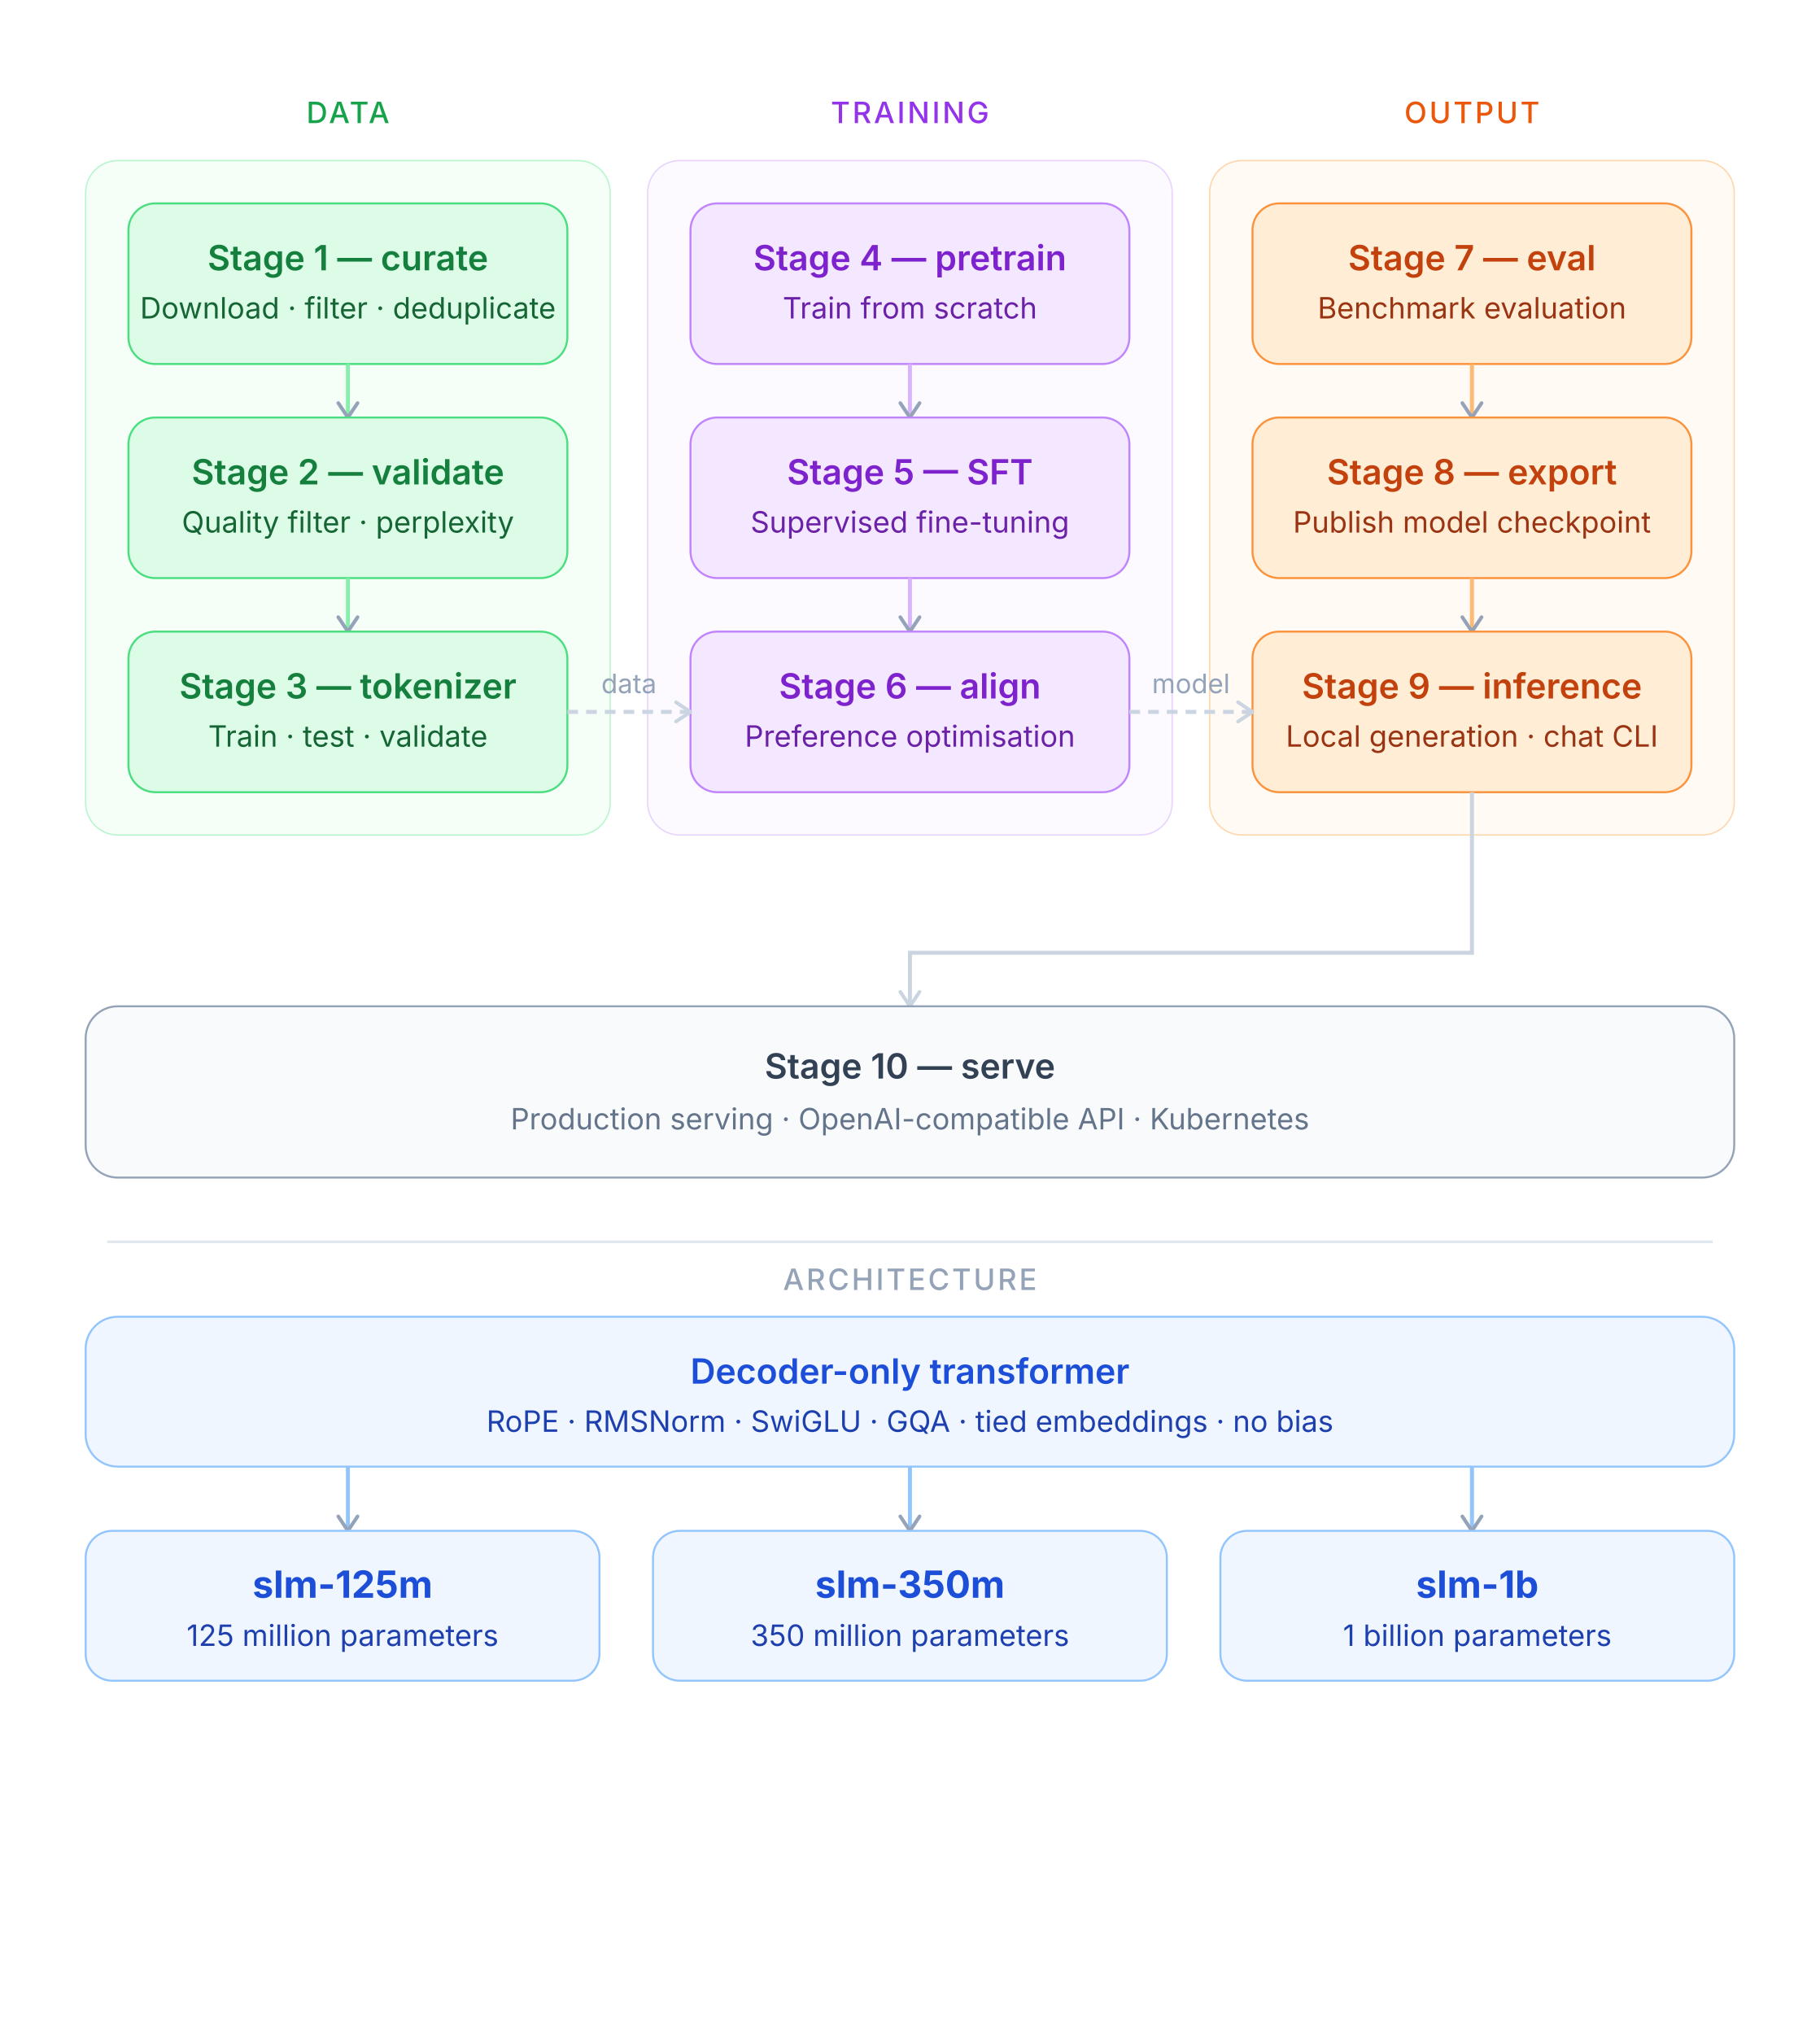
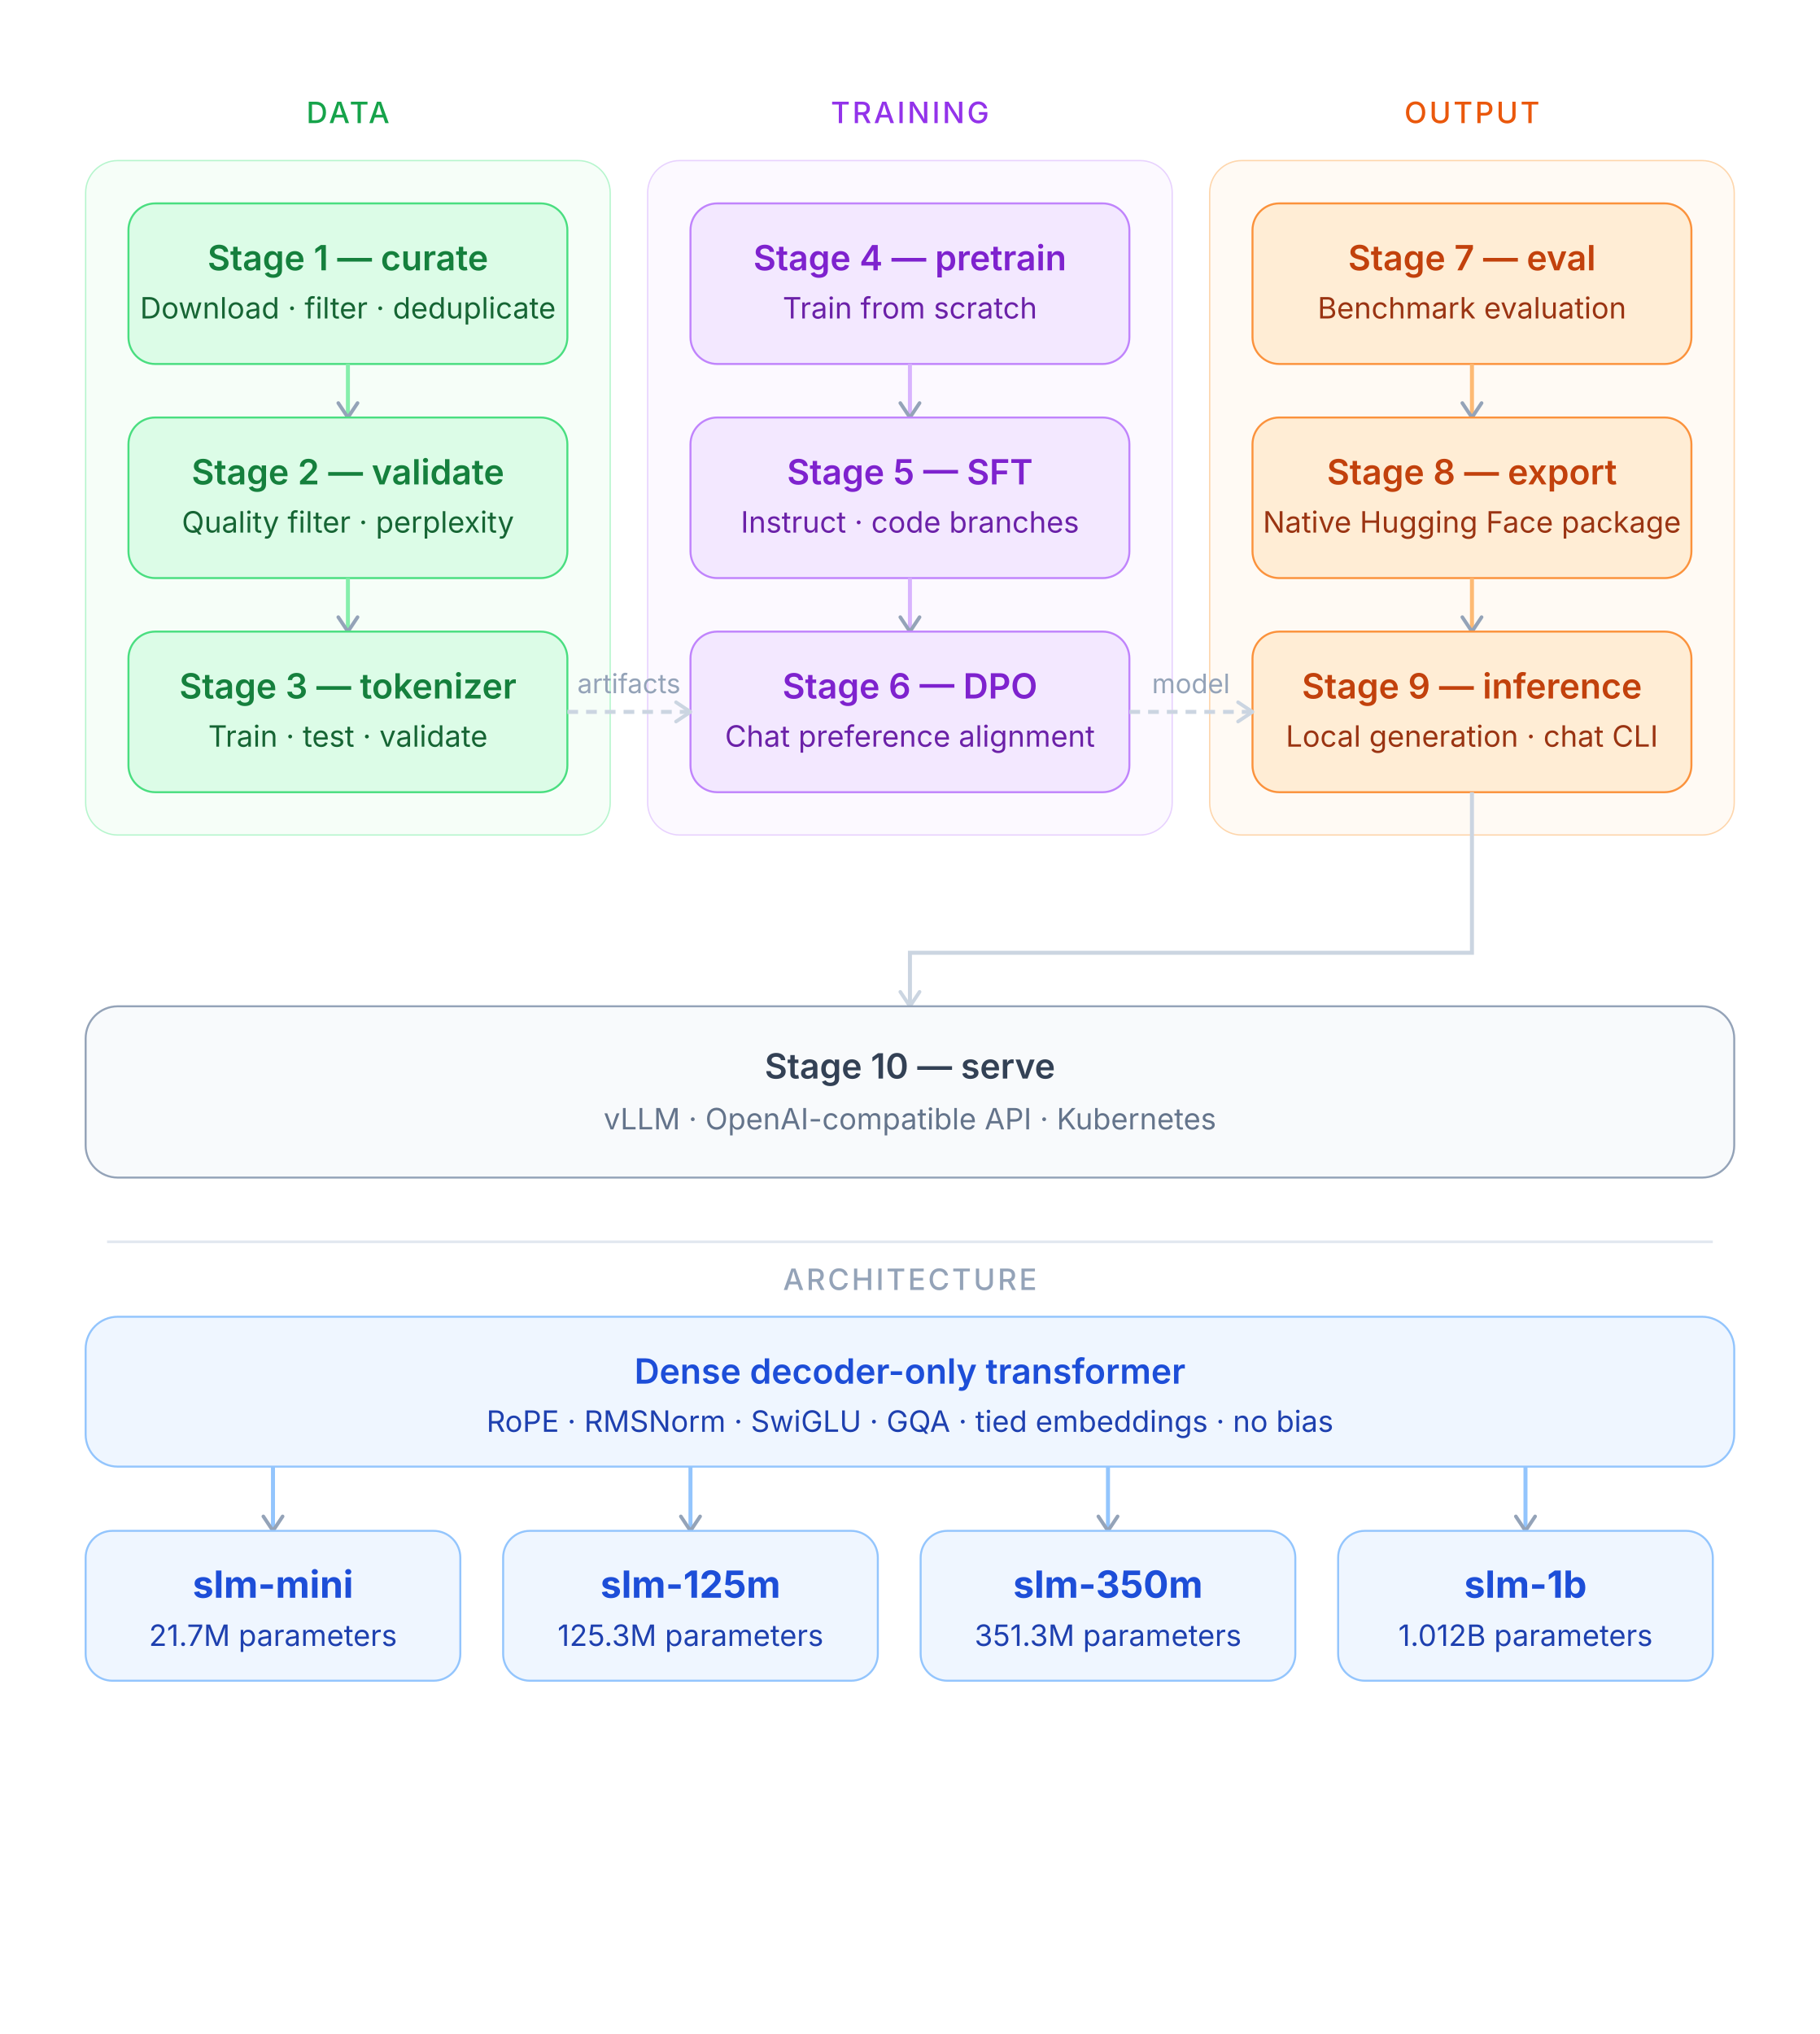
<svg xmlns="http://www.w3.org/2000/svg" width="100%" viewBox="0 0 680 760" font-family="ui-sans-serif, system-ui, -apple-system, sans-serif">
  <defs>
    <marker id="arrow" viewBox="0 0 10 10" refX="8" refY="5" markerWidth="6" markerHeight="6" orient="auto-start-reverse">
      <path d="M2 1L8 5L2 9" fill="none" stroke="#94a3b8" stroke-width="1.5" stroke-linecap="round" stroke-linejoin="round" />
    </marker>
    <marker id="arrow-cross" viewBox="0 0 10 10" refX="8" refY="5" markerWidth="6" markerHeight="6" orient="auto-start-reverse">
      <path d="M2 1L8 5L2 9" fill="none" stroke="#cbd5e1" stroke-width="1.5" stroke-linecap="round" stroke-linejoin="round" />
    </marker>
  </defs>
  <rect x="32" y="60" width="196" height="252" rx="12" fill="#f0fdf4" stroke="#86efac" stroke-width="0.5" opacity="0.6" />
  <rect x="242" y="60" width="196" height="252" rx="12" fill="#faf5ff" stroke="#d8b4fe" stroke-width="0.5" opacity="0.6" />
  <rect x="452" y="60" width="196" height="252" rx="12" fill="#fff7ed" stroke="#fdba74" stroke-width="0.5" opacity="0.6" />
  <text x="130" y="46" text-anchor="middle" font-size="11" font-weight="500" fill="#16a34a" letter-spacing="0.08em">DATA</text>
  <text x="340" y="46" text-anchor="middle" font-size="11" font-weight="500" fill="#9333ea" letter-spacing="0.08em">TRAINING</text>
  <text x="550" y="46" text-anchor="middle" font-size="11" font-weight="500" fill="#ea580c" letter-spacing="0.08em">OUTPUT</text>
  <rect x="48" y="76" width="164" height="60" rx="10" fill="#dcfce7" stroke="#4ade80" stroke-width="0.75" />
  <text x="130" y="101" text-anchor="middle" font-size="13" font-weight="600" fill="#15803d">Stage 1 — curate</text>
  <text x="130" y="119" text-anchor="middle" font-size="11" fill="#166534">Download · filter · deduplicate</text>
  <line x1="130" y1="136" x2="130" y2="156" stroke="#86efac" stroke-width="1.5" marker-end="url(#arrow)" />
  <rect x="48" y="156" width="164" height="60" rx="10" fill="#dcfce7" stroke="#4ade80" stroke-width="0.75" />
  <text x="130" y="181" text-anchor="middle" font-size="13" font-weight="600" fill="#15803d">Stage 2 — validate</text>
  <text x="130" y="199" text-anchor="middle" font-size="11" fill="#166534">Quality filter · perplexity</text>
  <line x1="130" y1="216" x2="130" y2="236" stroke="#86efac" stroke-width="1.5" marker-end="url(#arrow)" />
  <rect x="48" y="236" width="164" height="60" rx="10" fill="#dcfce7" stroke="#4ade80" stroke-width="0.75" />
  <text x="130" y="261" text-anchor="middle" font-size="13" font-weight="600" fill="#15803d">Stage 3 — tokenizer</text>
  <text x="130" y="279" text-anchor="middle" font-size="11" fill="#166534">Train · test · validate</text>
  <rect x="258" y="76" width="164" height="60" rx="10" fill="#f3e8ff" stroke="#c084fc" stroke-width="0.75" />
  <text x="340" y="101" text-anchor="middle" font-size="13" font-weight="600" fill="#7e22ce">Stage 4 — pretrain</text>
  <text x="340" y="119" text-anchor="middle" font-size="11" fill="#6b21a8">Train from scratch</text>
  <line x1="340" y1="136" x2="340" y2="156" stroke="#d8b4fe" stroke-width="1.5" marker-end="url(#arrow)" />
  <rect x="258" y="156" width="164" height="60" rx="10" fill="#f3e8ff" stroke="#c084fc" stroke-width="0.75" />
  <text x="340" y="181" text-anchor="middle" font-size="13" font-weight="600" fill="#7e22ce">Stage 5 — SFT</text>
-   <text x="340" y="199" text-anchor="middle" font-size="11" fill="#6b21a8">Supervised fine-tuning</text>
+   <text x="340" y="199" text-anchor="middle" font-size="11" fill="#6b21a8">Instruct · code branches</text>
  <line x1="340" y1="216" x2="340" y2="236" stroke="#d8b4fe" stroke-width="1.5" marker-end="url(#arrow)" />
  <rect x="258" y="236" width="164" height="60" rx="10" fill="#f3e8ff" stroke="#c084fc" stroke-width="0.75" />
-   <text x="340" y="261" text-anchor="middle" font-size="13" font-weight="600" fill="#7e22ce">Stage 6 — align</text>
-   <text x="340" y="279" text-anchor="middle" font-size="11" fill="#6b21a8">Preference optimisation</text>
+   <text x="340" y="261" text-anchor="middle" font-size="13" font-weight="600" fill="#7e22ce">Stage 6 — DPO</text>
+   <text x="340" y="279" text-anchor="middle" font-size="11" fill="#6b21a8">Chat preference alignment</text>
  <rect x="468" y="76" width="164" height="60" rx="10" fill="#ffedd5" stroke="#fb923c" stroke-width="0.75" />
  <text x="550" y="101" text-anchor="middle" font-size="13" font-weight="600" fill="#c2410c">Stage 7 — eval</text>
  <text x="550" y="119" text-anchor="middle" font-size="11" fill="#9a3412">Benchmark evaluation</text>
  <line x1="550" y1="136" x2="550" y2="156" stroke="#fdba74" stroke-width="1.5" marker-end="url(#arrow)" />
  <rect x="468" y="156" width="164" height="60" rx="10" fill="#ffedd5" stroke="#fb923c" stroke-width="0.75" />
  <text x="550" y="181" text-anchor="middle" font-size="13" font-weight="600" fill="#c2410c">Stage 8 — export</text>
-   <text x="550" y="199" text-anchor="middle" font-size="11" fill="#9a3412">Publish model checkpoint</text>
+   <text x="550" y="199" text-anchor="middle" font-size="11" fill="#9a3412">Native Hugging Face package</text>
  <line x1="550" y1="216" x2="550" y2="236" stroke="#fdba74" stroke-width="1.5" marker-end="url(#arrow)" />
  <rect x="468" y="236" width="164" height="60" rx="10" fill="#ffedd5" stroke="#fb923c" stroke-width="0.75" />
  <text x="550" y="261" text-anchor="middle" font-size="13" font-weight="600" fill="#c2410c">Stage 9 — inference</text>
  <text x="550" y="279" text-anchor="middle" font-size="11" fill="#9a3412">Local generation · chat CLI</text>
  <line x1="212" y1="266" x2="258" y2="266" stroke="#cbd5e1" stroke-width="1.5" stroke-dasharray="4 3" marker-end="url(#arrow-cross)" />
-   <text x="235" y="259" text-anchor="middle" font-size="10" fill="#94a3b8">data</text>
+   <text x="235" y="259" text-anchor="middle" font-size="10" fill="#94a3b8">artifacts</text>
  <line x1="422" y1="266" x2="468" y2="266" stroke="#cbd5e1" stroke-width="1.5" stroke-dasharray="4 3" marker-end="url(#arrow-cross)" />
  <text x="445" y="259" text-anchor="middle" font-size="10" fill="#94a3b8">model</text>
  <path d="M550 296 L550 356 L340 356 L340 376" fill="none" stroke="#cbd5e1" stroke-width="1.5" marker-end="url(#arrow-cross)" />
  <rect x="32" y="376" width="616" height="64" rx="12" fill="#f8fafc" stroke="#94a3b8" stroke-width="0.75" />
  <text x="340" y="403" text-anchor="middle" font-size="13" font-weight="600" fill="#334155">Stage 10 — serve</text>
-   <text x="340" y="422" text-anchor="middle" font-size="11" fill="#64748b">Production serving · OpenAI-compatible API · Kubernetes</text>
+   <text x="340" y="422" text-anchor="middle" font-size="11" fill="#64748b">vLLM · OpenAI-compatible API · Kubernetes</text>
  <line x1="40" y1="464" x2="640" y2="464" stroke="#e2e8f0" stroke-width="1" />
  <text x="340" y="482" text-anchor="middle" font-size="11" font-weight="500" fill="#94a3b8" letter-spacing="0.08em">ARCHITECTURE</text>
  <rect x="32" y="492" width="616" height="56" rx="12" fill="#eff6ff" stroke="#93c5fd" stroke-width="0.75" />
-   <text x="340" y="517" text-anchor="middle" font-size="13" font-weight="600" fill="#1d4ed8">Decoder-only transformer</text>
+   <text x="340" y="517" text-anchor="middle" font-size="13" font-weight="600" fill="#1d4ed8">Dense decoder-only transformer</text>
  <text x="340" y="535" text-anchor="middle" font-size="11" fill="#1e40af">RoPE · RMSNorm · SwiGLU · GQA · tied embeddings · no bias</text>
-   <line x1="130" y1="548" x2="130" y2="572" stroke="#93c5fd" stroke-width="1.5" marker-end="url(#arrow)" />
-   <line x1="340" y1="548" x2="340" y2="572" stroke="#93c5fd" stroke-width="1.5" marker-end="url(#arrow)" />
-   <line x1="550" y1="548" x2="550" y2="572" stroke="#93c5fd" stroke-width="1.5" marker-end="url(#arrow)" />
-   <rect x="32" y="572" width="192" height="56" rx="10" fill="#eff6ff" stroke="#93c5fd" stroke-width="0.75" />
-   <text x="128" y="597" text-anchor="middle" font-size="14" font-weight="700" fill="#1d4ed8">slm-125m</text>
-   <text x="128" y="615" text-anchor="middle" font-size="11" fill="#1e40af">125 million parameters</text>
-   <rect x="244" y="572" width="192" height="56" rx="10" fill="#eff6ff" stroke="#93c5fd" stroke-width="0.75" />
-   <text x="340" y="597" text-anchor="middle" font-size="14" font-weight="700" fill="#1d4ed8">slm-350m</text>
-   <text x="340" y="615" text-anchor="middle" font-size="11" fill="#1e40af">350 million parameters</text>
-   <rect x="456" y="572" width="192" height="56" rx="10" fill="#eff6ff" stroke="#93c5fd" stroke-width="0.75" />
-   <text x="552" y="597" text-anchor="middle" font-size="14" font-weight="700" fill="#1d4ed8">slm-1b</text>
-   <text x="552" y="615" text-anchor="middle" font-size="11" fill="#1e40af">1 billion parameters</text>
+   <line x1="102" y1="548" x2="102" y2="572" stroke="#93c5fd" stroke-width="1.5" marker-end="url(#arrow)" />
+   <line x1="258" y1="548" x2="258" y2="572" stroke="#93c5fd" stroke-width="1.5" marker-end="url(#arrow)" />
+   <line x1="414" y1="548" x2="414" y2="572" stroke="#93c5fd" stroke-width="1.5" marker-end="url(#arrow)" />
+   <line x1="570" y1="548" x2="570" y2="572" stroke="#93c5fd" stroke-width="1.5" marker-end="url(#arrow)" />
+   <rect x="32" y="572" width="140" height="56" rx="10" fill="#eff6ff" stroke="#93c5fd" stroke-width="0.75" />
+   <text x="102" y="597" text-anchor="middle" font-size="14" font-weight="700" fill="#1d4ed8">slm-mini</text>
+   <text x="102" y="615" text-anchor="middle" font-size="11" fill="#1e40af">21.7M parameters</text>
+   <rect x="188" y="572" width="140" height="56" rx="10" fill="#eff6ff" stroke="#93c5fd" stroke-width="0.75" />
+   <text x="258" y="597" text-anchor="middle" font-size="14" font-weight="700" fill="#1d4ed8">slm-125m</text>
+   <text x="258" y="615" text-anchor="middle" font-size="11" fill="#1e40af">125.3M parameters</text>
+   <rect x="344" y="572" width="140" height="56" rx="10" fill="#eff6ff" stroke="#93c5fd" stroke-width="0.75" />
+   <text x="414" y="597" text-anchor="middle" font-size="14" font-weight="700" fill="#1d4ed8">slm-350m</text>
+   <text x="414" y="615" text-anchor="middle" font-size="11" fill="#1e40af">351.3M parameters</text>
+   <rect x="500" y="572" width="140" height="56" rx="10" fill="#eff6ff" stroke="#93c5fd" stroke-width="0.75" />
+   <text x="570" y="597" text-anchor="middle" font-size="14" font-weight="700" fill="#1d4ed8">slm-1b</text>
+   <text x="570" y="615" text-anchor="middle" font-size="11" fill="#1e40af">1.012B parameters</text>
</svg>
